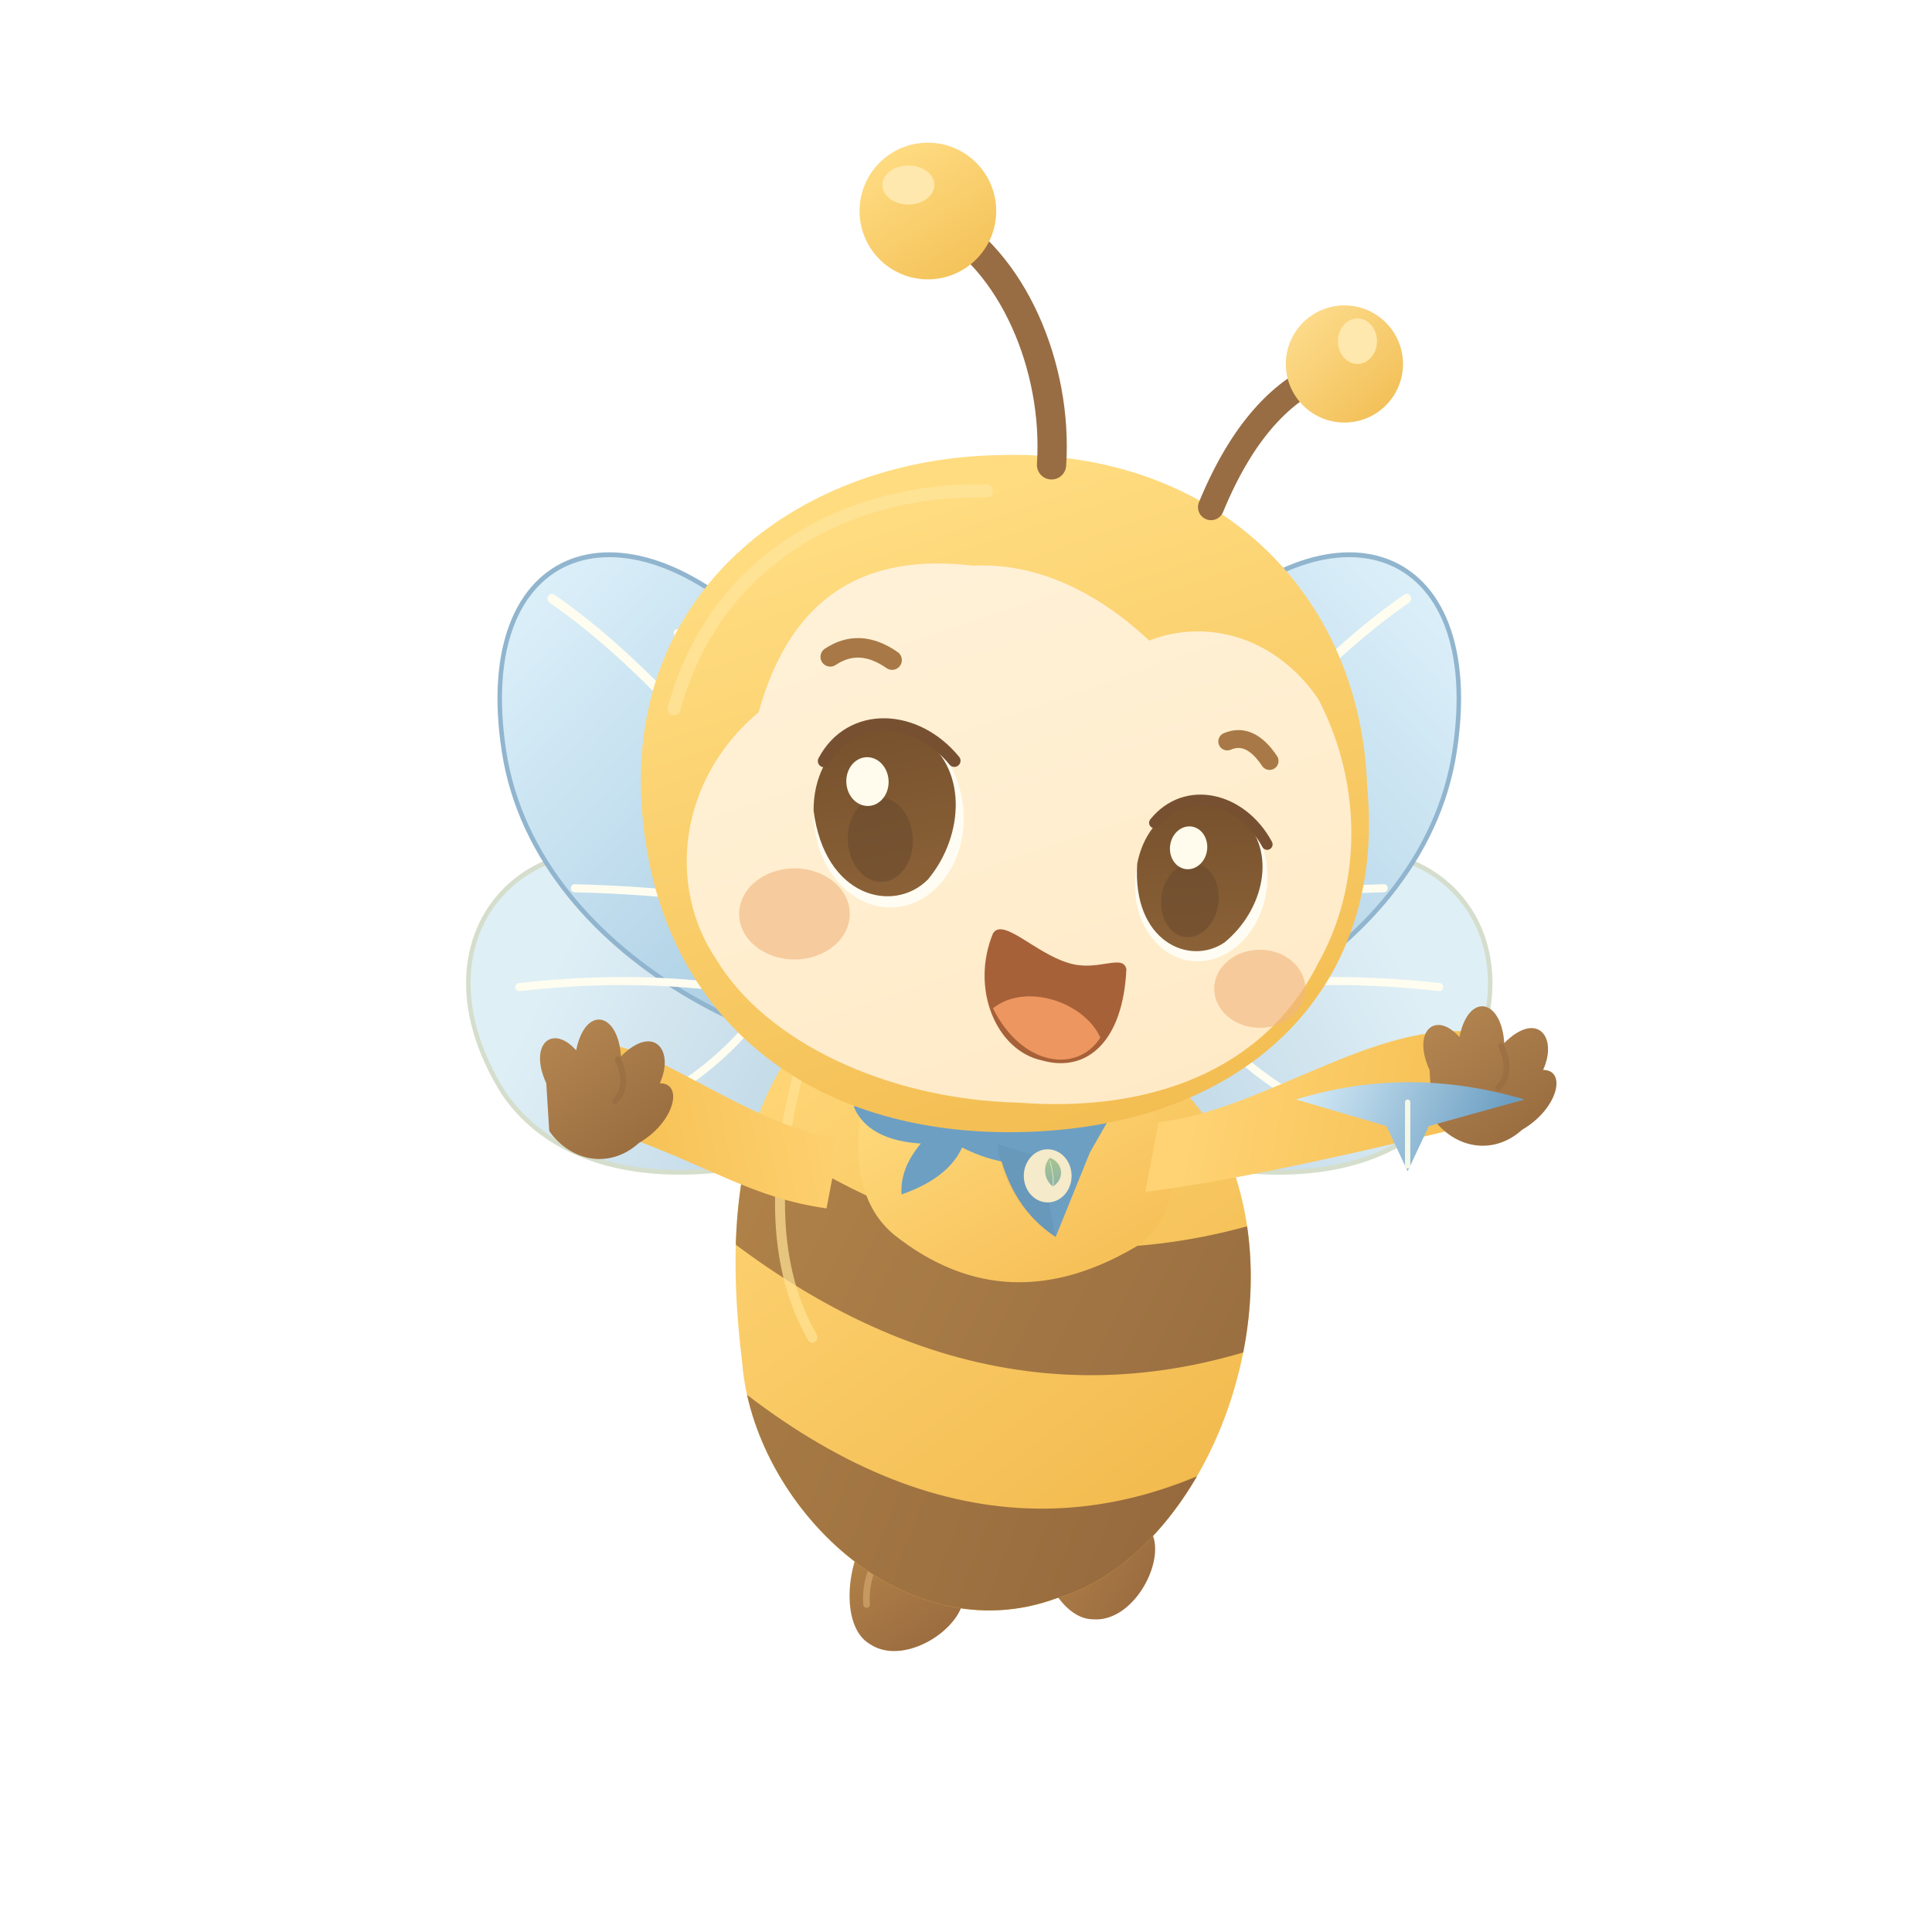
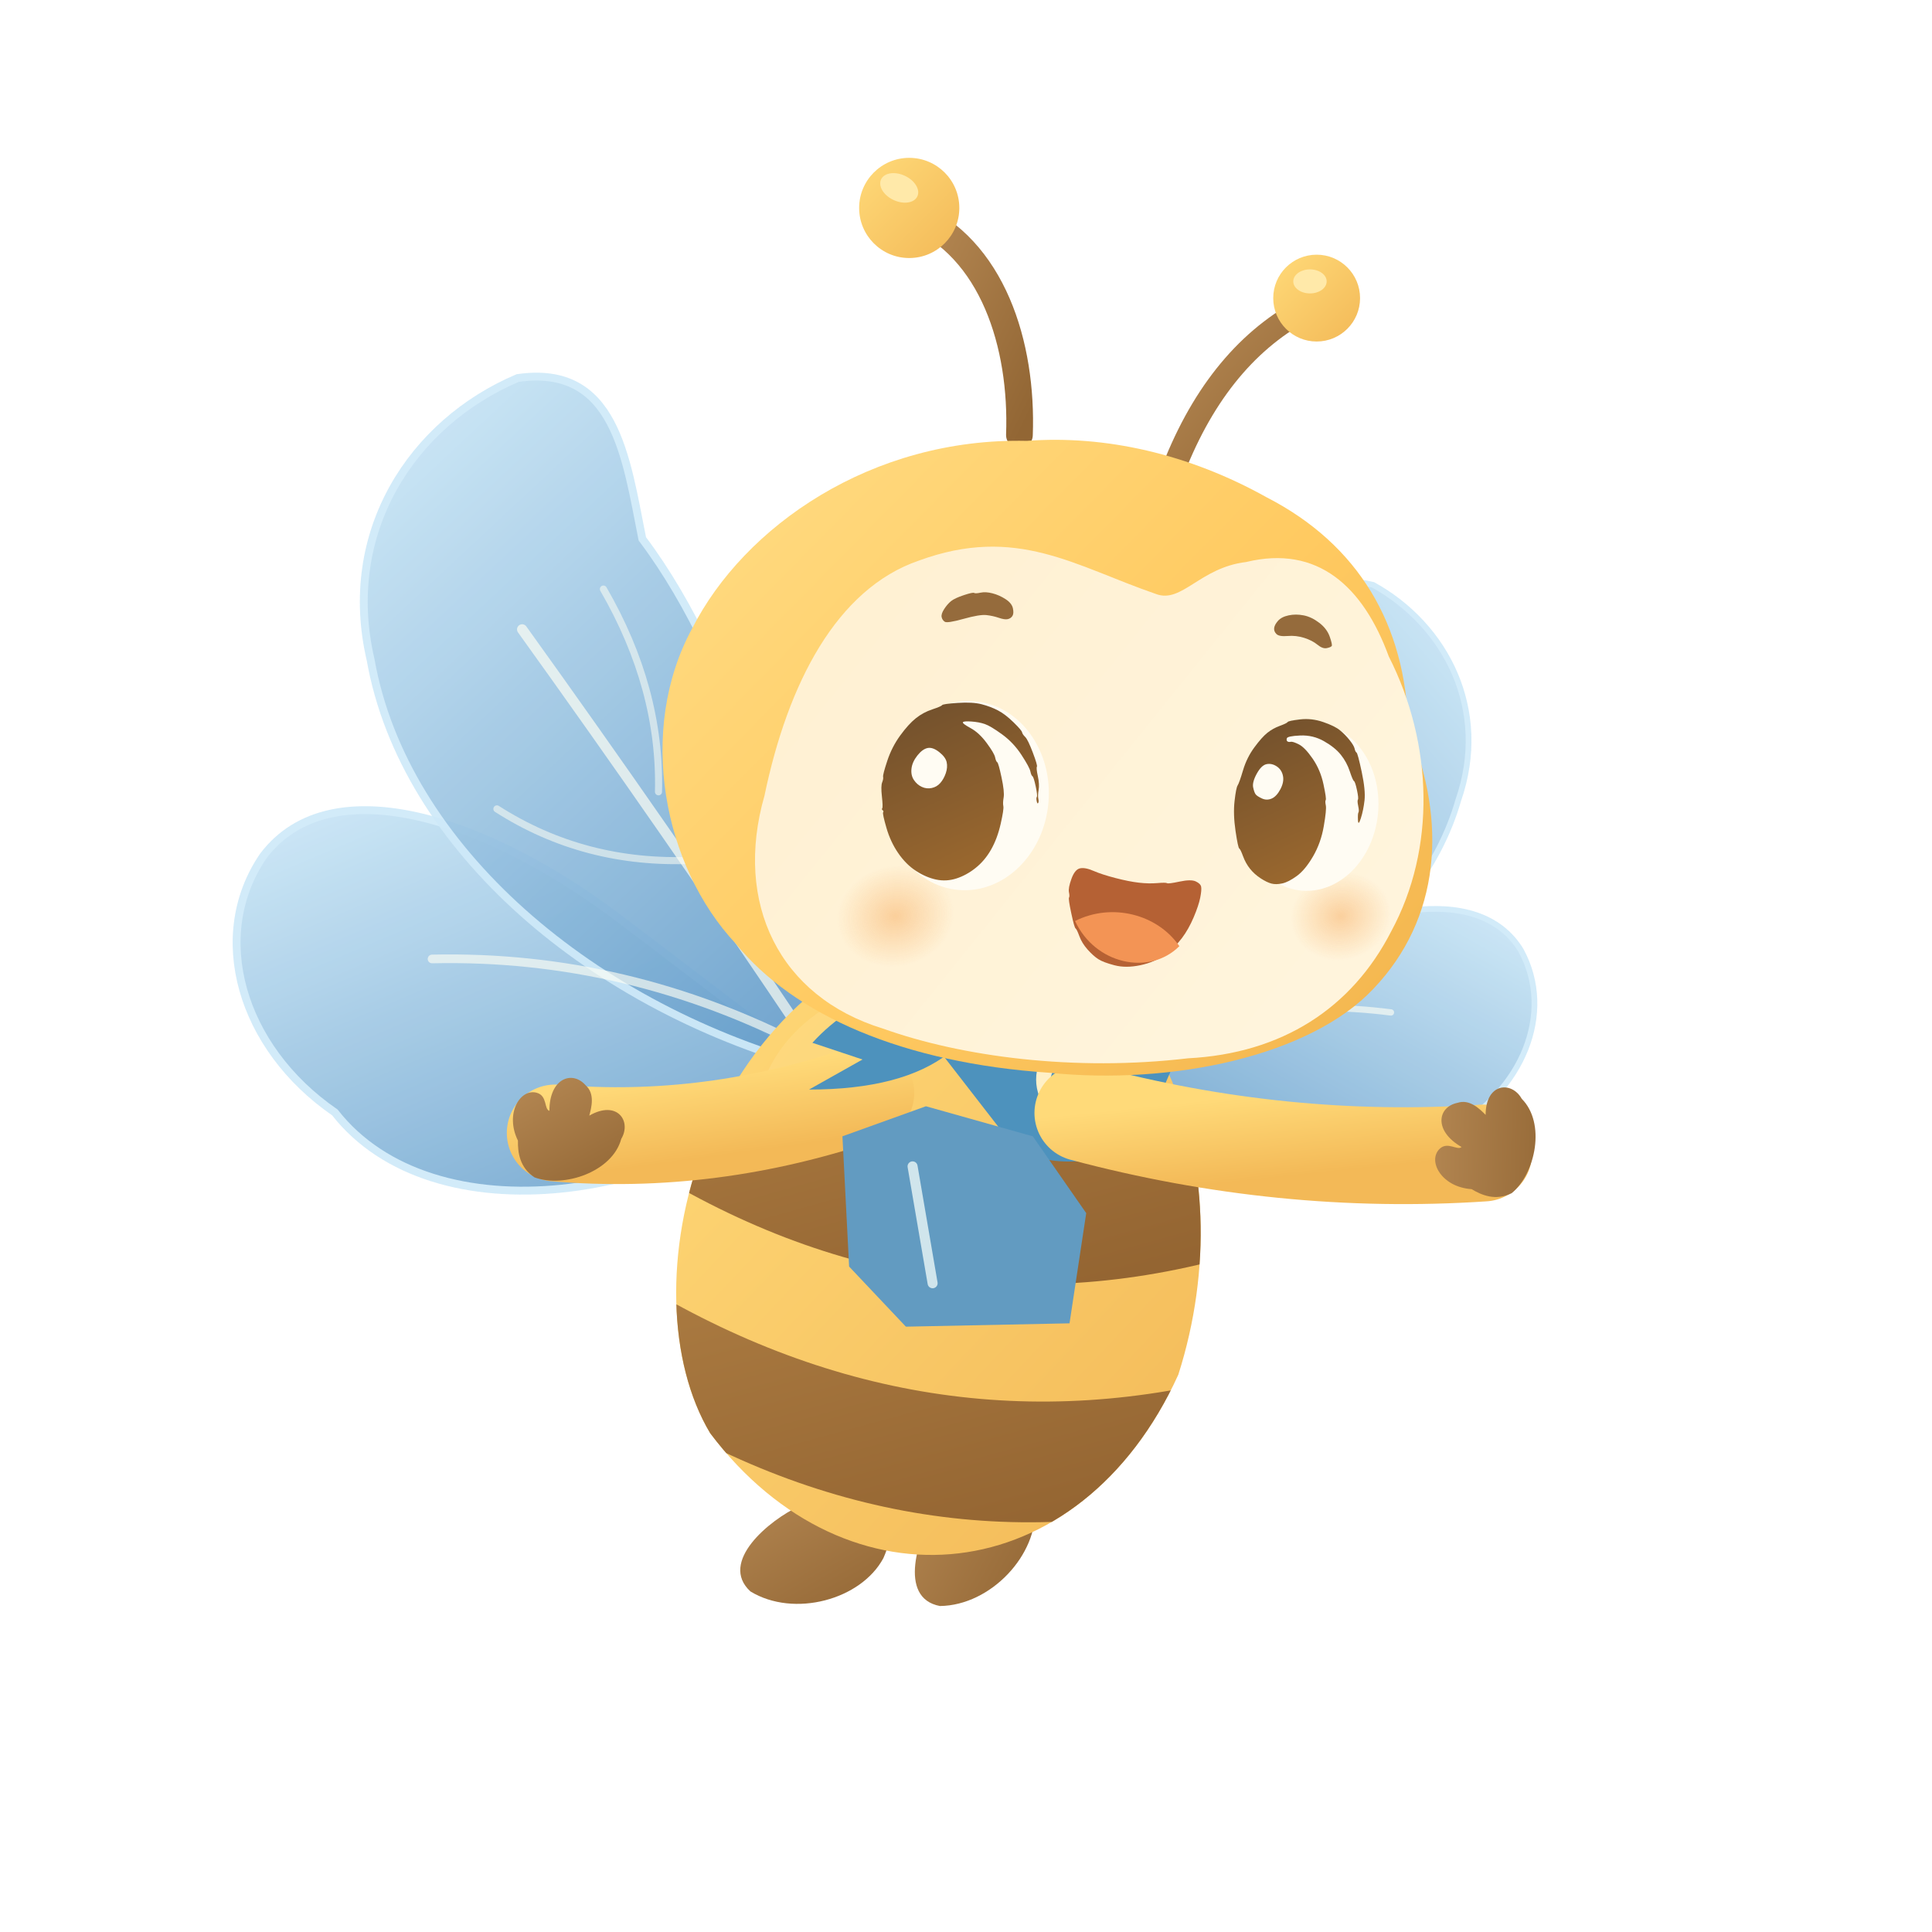
- <svg xmlns="http://www.w3.org/2000/svg" width="512" height="512" viewBox="0 0 512 512">
+ <svg xmlns="http://www.w3.org/2000/svg" viewBox="0 0 512 512" width="512" height="512">
  <defs>
-     <linearGradient id="paint-1" gradientUnits="userSpaceOnUse" x1="-120" y1="-70" x2="0" y2="20">
-       <stop offset="0" stop-color="#DFEFF6" />
-       <stop offset="1" stop-color="#AECBDD" />
+     <linearGradient id="faceGold" x1=".1" y1="0" x2=".85" y2="1" gradientUnits="objectBoundingBox">
+       <stop stop-color="#FFDB82" />
+       <stop offset=".55" stop-color="#FFCA61" />
+       <stop offset="1" stop-color="#F4B750" />
    </linearGradient>
-     <linearGradient id="paint-2" gradientUnits="userSpaceOnUse" x1="-130" y1="-160" x2="-10" y2="0">
-       <stop offset="0" stop-color="#DBEFF9" />
-       <stop offset="1" stop-color="#99C2DC" />
+     <linearGradient id="faceCream" x1="0" y1="0" x2="1" y2="1">
+       <stop stop-color="#FFF0D1" />
+       <stop offset="1" stop-color="#FFF5DE" />
    </linearGradient>
-     <linearGradient id="paint-3" gradientUnits="userSpaceOnUse" x1="-120" y1="-70" x2="0" y2="20">
-       <stop offset="0" stop-color="#DFEFF6" />
-       <stop offset="1" stop-color="#AECBDD" />
+     <radialGradient id="cheek">
+       <stop stop-color="#F7AF64" stop-opacity=".65" />
+       <stop offset="1" stop-color="#F7AF64" stop-opacity="0" />
+     </radialGradient>
+     <linearGradient id="eyeBrown" x1="0" y1="0" x2=".2" y2="1">
+       <stop stop-color="#71502D" />
+       <stop offset="1" stop-color="#99672E" />
    </linearGradient>
-     <linearGradient id="paint-4" gradientUnits="userSpaceOnUse" x1="-130" y1="-160" x2="-10" y2="0">
-       <stop offset="0" stop-color="#DBEFF9" />
-       <stop offset="1" stop-color="#99C2DC" />
+     <linearGradient id="bodyGold" x1="0" y1="0" x2="1" y2="1">
+       <stop stop-color="#FFDA79" />
+       <stop offset="1" stop-color="#F3B957" />
    </linearGradient>
-     <linearGradient id="paint-5" gradientUnits="userSpaceOnUse" x1="0" y1="-36" x2="20" y2="44">
-       <stop offset="0" stop-color="#6D9FC3" />
-       <stop offset="1" stop-color="#71866A" />
+     <linearGradient id="stripeBrown" x1="0" y1="0" x2="1" y2="1">
+       <stop stop-color="#AC7C42" />
+       <stop offset="1" stop-color="#90612F" />
    </linearGradient>
-     <linearGradient id="paint-6" gradientUnits="userSpaceOnUse" x1="-10" y1="-17" x2="20" y2="20">
-       <stop offset="0" stop-color="#B28248" />
-       <stop offset="1" stop-color="#996A3F" />
+     <linearGradient id="handBrown" x1="0" y1="0" x2="1" y2="1">
+       <stop stop-color="#B78A55" />
+       <stop offset="1" stop-color="#926634" />
    </linearGradient>
-     <linearGradient id="paint-7" gradientUnits="userSpaceOnUse" x1="-10" y1="-17" x2="20" y2="20">
-       <stop offset="0" stop-color="#B28248" />
-       <stop offset="1" stop-color="#996A3F" />
+     <linearGradient id="wing" x1="0" y1="0" x2="1" y2="1">
+       <stop stop-color="#CEE9F8" />
+       <stop offset="1" stop-color="#619AC8" />
    </linearGradient>
-     <linearGradient id="paint-8" gradientUnits="userSpaceOnUse" x1="-55" y1="-75" x2="60" y2="88">
-       <stop offset="0" stop-color="#FFD677" />
-       <stop offset="1" stop-color="#F0B648" />
+     <linearGradient id="accessory" x1="0" y1="0" x2="1" y2="1">
+       <stop stop-color="#4D92BD" />
+       <stop offset="1" stop-color="#4D92BD" />
    </linearGradient>
-     <clipPath id="clip-9">
-       <path d="M-62 -65 C-22 -97 50 -72 68 -34 C88 10 61 72 18 84 C-28 100 -74 60 -78 22 C-83 -10 -82 -42 -62 -65Z" />
-     </clipPath>
-     <linearGradient id="paint-10" gradientUnits="userSpaceOnUse" x1="-90" y1="-50" x2="80" y2="40">
-       <stop offset="0" stop-color="#B2844A" />
-       <stop offset="1" stop-color="#986D40" />
+     <linearGradient id="page" x1="0" y1="0" x2="1" y2="1">
+       <stop stop-color="#FFFAE8" />
+       <stop offset="1" stop-color="#E4D8B6" />
    </linearGradient>
-     <linearGradient id="paint-11" gradientUnits="userSpaceOnUse" x1="-95" y1="20" x2="70" y2="90">
-       <stop offset="0" stop-color="#AA7D45" />
-       <stop offset="1" stop-color="#93673D" />
+     <linearGradient id="leaf" x1="0" y1="0" x2="1" y2="1">
+       <stop stop-color="#AEC889" />
+       <stop offset="1" stop-color="#6F9C67" />
    </linearGradient>
-     <linearGradient id="paint-12" gradientUnits="userSpaceOnUse" x1="0" y1="-70" x2="30" y2="-10">
-       <stop offset="0" stop-color="#FFDA7C" />
-       <stop offset="1" stop-color="#F7C15A" />
-     </linearGradient>
-     <linearGradient id="paint-13" gradientUnits="userSpaceOnUse" x1="0" y1="-20" x2="-83" y2="-3">
-       <stop offset="0" stop-color="#FFD374" />
-       <stop offset="1" stop-color="#F5BF51" />
-     </linearGradient>
-     <linearGradient id="paint-14" gradientUnits="userSpaceOnUse" x1="-15" y1="-20" x2="15" y2="20">
-       <stop offset="0" stop-color="#B38550" />
-       <stop offset="1" stop-color="#9A6D40" />
-     </linearGradient>
-     <linearGradient id="paint-15" gradientUnits="userSpaceOnUse" x1="0" y1="-20" x2="87" y2="-2">
-       <stop offset="0" stop-color="#FFD374" />
-       <stop offset="1" stop-color="#F5BF51" />
-     </linearGradient>
-     <linearGradient id="paint-16" gradientUnits="userSpaceOnUse" x1="-15" y1="-20" x2="15" y2="20">
-       <stop offset="0" stop-color="#B38550" />
-       <stop offset="1" stop-color="#9A6D40" />
-     </linearGradient>
-     <linearGradient id="paint-17" gradientUnits="userSpaceOnUse" x1="0" y1="-100" x2="65" y2="90">
-       <stop offset="0" stop-color="#ACC68F" />
-       <stop offset="1" stop-color="#6D9FC3" />
-     </linearGradient>
-     <linearGradient id="paint-18" gradientUnits="userSpaceOnUse" x1="-40" y1="-10" x2="30" y2="20">
-       <stop offset="0" stop-color="#D7EDF8" />
-       <stop offset="1" stop-color="#6D9FC3" />
-     </linearGradient>
-     <linearGradient id="paint-19" gradientUnits="userSpaceOnUse" x1="0" y1="-100" x2="65" y2="90">
-       <stop offset="0" stop-color="#FFDC80" />
-       <stop offset="1" stop-color="#F3BD51" />
-     </linearGradient>
-     <linearGradient id="paint-20" gradientUnits="userSpaceOnUse" x1="0" y1="-100" x2="65" y2="90">
-       <stop offset="0" stop-color="#FFF2D9" />
-       <stop offset="1" stop-color="#FFEAC6" />
-     </linearGradient>
-     <linearGradient id="paint-21" gradientUnits="userSpaceOnUse" x1="0" y1="-27" x2="9" y2="25">
-       <stop offset="0" stop-color="#77522D" />
-       <stop offset="1" stop-color="#8C6238" />
-     </linearGradient>
-     <linearGradient id="paint-22" gradientUnits="userSpaceOnUse" x1="0" y1="-27" x2="9" y2="25">
-       <stop offset="0" stop-color="#77522D" />
-       <stop offset="1" stop-color="#8C6238" />
-     </linearGradient>
-     <linearGradient id="paint-23" gradientUnits="userSpaceOnUse" x1="-50" y1="-98" x2="-20" y2="-53">
-       <stop offset="0" stop-color="#FFDC83" />
-       <stop offset="1" stop-color="#F2BE52" />
-     </linearGradient>
-     <linearGradient id="paint-24" gradientUnits="userSpaceOnUse" x1="22" y1="-64" x2="55" y2="-29">
-       <stop offset="0" stop-color="#FFE196" />
-       <stop offset="1" stop-color="#F2BF56" />
-     </linearGradient>
-     <linearGradient id="paint-25" gradientUnits="userSpaceOnUse" x1="0" y1="-29" x2="12" y2="38">
-       <stop offset="0" stop-color="#FFE19A" />
-       <stop offset="1" stop-color="#EDB044" />
+     <linearGradient id="pot" x1="0" y1="0" x2="1" y2="1">
+       <stop stop-color="#E7B384" />
+       <stop offset="1" stop-color="#C48F66" />
    </linearGradient>
  </defs>
-   <g id="actor" transform="translate(30.72 30.72) rotate(0) scale(0.88 0.88)">
-     <g id="actor0--wings" transform="translate(260 285) rotate(0) scale(1 1)">
-       <g id="actor0--wings0--wing-left" transform="translate(0 0) rotate(-8) scale(0.9 0.97)">
-         <path id="actor0--wings0--wing-left0--lower-wing" d="M0 0 C-57 30 -136 32 -159 -11 C-187 -69 -127 -105 -77 -64 C-40 -35 -15 -7 0 0Z" fill="url(#paint-1)" stroke="#D5DECC" stroke-width="1.5" stroke-linecap="round" stroke-linejoin="round" />
-         <path id="actor0--wings0--wing-left1--upper-wing" d="M0 0 C-57 1 -142 -49 -143 -116 C-144 -182 -90 -191 -49 -138 C-17 -98 4 -32 0 0Z" fill="url(#paint-2)" stroke="#91B5CE" stroke-width="1.5" stroke-linecap="round" stroke-linejoin="round" />
-         <path d="M-3 -4 C-41 -49 -71 -119 -120 -161" fill="none" stroke="#FFFDF0" stroke-width="3" stroke-linecap="round" stroke-linejoin="round" />
-         <path d="M-35 -47 Q-74 -63 -126 -71 M-57 -84 Q-46 -112 -80 -145 M-5 0 Q-65 -41 -149 -43 M-69 -26 Q-92 -4 -130 4" fill="none" stroke="#FFFDF0" stroke-width="2.5" stroke-linecap="round" stroke-linejoin="round" />
-         <path d="M-16 -17 Q-29 6 -76 16" fill="none" stroke="#FFFDF0" stroke-width="2.8" stroke-linecap="round" stroke-linejoin="round" />
+   <g id="character" transform="translate(256 256) scale(.885) translate(-256 -256)" data-theme="bluewing" data-stage="5">
+     <g id="wing-right" transform="translate(296 285) rotate(-2) scale(-0.86 0.86)">
+       <path d="M0 0 C-31 39-92 56-121 28 C-147 15-159-12-148-34 C-134-59-92-51-55-30 C-28-15-11-5 0 0Z" fill="url(#wing)" opacity=".92" stroke="#CEE9F8" stroke-width="2" />
+       <path d="M0 0 C-60-7-113-41-128-87 C-140-118-126-148-101-163 C-77-170-71-147-64-127 C-35-98-12-45 0 0Z" fill="url(#wing)" opacity=".92" stroke="#CEE9F8" stroke-width="2" />
+       <path d="M-5-7 Q-48-55-91-100" fill="none" stroke="#FFFFF4" stroke-width="2.6" stroke-linecap="round" stroke-linejoin="round" opacity=".68" />
+       <path d="M-5-5 Q-53-22-102-14" fill="none" stroke="#FFFFF4" stroke-width="2.2" stroke-linecap="round" stroke-linejoin="round" opacity=".64" />
+       <path d="M-40-48 Q-67-43-91-54" fill="none" stroke="#FFFFF4" stroke-width="1.8" stroke-linecap="round" stroke-linejoin="round" opacity=".54" />
+       <path d="M-51-64 Q-54-90-72-113" fill="none" stroke="#FFFFF4" stroke-width="1.8" stroke-linecap="round" stroke-linejoin="round" opacity=".54" />
+     </g>
+     <g id="wing-left" transform="translate(213 287) rotate(8) scale(1.18 1.18)">
+       <path d="M0 0 C-31 39-92 56-121 28 C-147 15-159-12-148-34 C-134-59-92-51-55-30 C-28-15-11-5 0 0Z" fill="url(#wing)" opacity=".92" stroke="#CEE9F8" stroke-width="2" />
+       <path d="M0 0 C-60-7-113-41-128-87 C-140-118-126-148-101-163 C-77-170-71-147-64-127 C-35-98-12-45 0 0Z" fill="url(#wing)" opacity=".92" stroke="#CEE9F8" stroke-width="2" />
+       <path d="M-5-7 Q-48-55-91-100" fill="none" stroke="#FFFFF4" stroke-width="2.6" stroke-linecap="round" stroke-linejoin="round" opacity=".68" />
+       <path d="M-5-5 Q-53-22-102-14" fill="none" stroke="#FFFFF4" stroke-width="2.2" stroke-linecap="round" stroke-linejoin="round" opacity=".64" />
+       <path d="M-40-48 Q-67-43-91-54" fill="none" stroke="#FFFFF4" stroke-width="1.8" stroke-linecap="round" stroke-linejoin="round" opacity=".54" />
+       <path d="M-51-64 Q-54-90-72-113" fill="none" stroke="#FFFFF4" stroke-width="1.8" stroke-linecap="round" stroke-linejoin="round" opacity=".54" />
+     </g>
+     <g id="feet">
+       <g id="foot-0" transform="translate(217 422.79) rotate(20)">
+         <path d="M-4-18 C9-21 18-10 17 5 C15 19-2 31-17 28 C-29 23-19 6-12-1Z" fill="url(#handBrown)" />
      </g>
-       <g id="actor0--wings1--wing-right" transform="translate(0 0) rotate(8) scale(-0.9 0.97)">
-         <path id="actor0--wings1--wing-right0--lower-wing" d="M0 0 C-57 30 -136 32 -159 -11 C-187 -69 -127 -105 -77 -64 C-40 -35 -15 -7 0 0Z" fill="url(#paint-3)" stroke="#D5DECC" stroke-width="1.5" stroke-linecap="round" stroke-linejoin="round" />
-         <path id="actor0--wings1--wing-right1--upper-wing" d="M0 0 C-57 1 -142 -49 -143 -116 C-144 -182 -90 -191 -49 -138 C-17 -98 4 -32 0 0Z" fill="url(#paint-4)" stroke="#91B5CE" stroke-width="1.5" stroke-linecap="round" stroke-linejoin="round" />
-         <path d="M-3 -4 C-41 -49 -71 -119 -120 -161" fill="none" stroke="#FFFDF0" stroke-width="3" stroke-linecap="round" stroke-linejoin="round" />
-         <path d="M-35 -47 Q-74 -63 -126 -71 M-57 -84 Q-46 -112 -80 -145 M-5 0 Q-65 -41 -149 -43 M-69 -26 Q-92 -4 -130 4" fill="none" stroke="#FFFDF0" stroke-width="2.5" stroke-linecap="round" stroke-linejoin="round" />
-         <path d="M-16 -17 Q-29 6 -76 16" fill="none" stroke="#FFFDF0" stroke-width="2.8" stroke-linecap="round" stroke-linejoin="round" />
+       <g id="foot-1" transform="translate(259 416.73) rotate(-12)">
+         <path d="M-4-18 C9-21 18-10 17 5 C15 19-2 31-17 28 C-29 23-19 6-12-1Z" fill="url(#handBrown)" />
      </g>
    </g>
-     <g id="actor1--theme-pack" transform="translate(229 320) rotate(25) scale(0.47 0.47)">
-       <path d="M-24 -34 Q-23 -46 -7 -45 Q7 -45 8 -34" fill="none" stroke="#806C45" stroke-width="6" stroke-linecap="round" stroke-linejoin="round" />
-       <path d="M-23 -36 L19 -36 Q34 -36 34 -21 L34 29 Q34 44 19 44 L-23 44 Q-38 44 -38 29 L-38 -21 Q-38 -36 -23 -36 Z" fill="url(#paint-5)" />
-       <path d="M-38 -7 L-34 -7 Q-29 -7 -29 -2 L-29 21 Q-29 26 -34 26 L-38 26 Q-43 26 -43 21 L-43 -2 Q-43 -7 -38 -7 Z" fill="#B5BE94" />
-       <path d="M-36 -33 Q-9 -42 32 -30 L30 -7 Q-3 6 -35 -8Z" fill="#6D9FC3" />
-       <path d="M-14 9 L14 9 Q20 9 20 15 L20 29 Q20 35 14 35 L-14 35 Q-20 35 -20 29 L-20 15 Q-20 9 -14 9 Z" fill="#D7D5AB" />
-       <path d="M-4 -4 L-1 -4 Q2 -4 2 -1 L2 10 Q2 13 -1 13 L-4 13 Q-7 13 -7 10 L-7 -1 Q-7 -4 -4 -4 Z" fill="#E8B665" />
-       <path d="M-18 -32 L-18 -14 M16 -31 L16 -14" fill="none" stroke="#D5D8AD" stroke-width="4" stroke-linecap="round" stroke-linejoin="round" />
+     <g id="body" transform="translate(248 343) rotate(4)">
+       <defs>
+         <clipPath id="bodyClip">
+           <path d="M0 -101 C58.1 -101 89.64 -34.34 73.87 30.3 C48.97 96.96 -19.92 109.08 -64.74 57.57 C-92.96 17.17 -78.85 -77.77 0 -101Z" />
+         </clipPath>
+       </defs>
+       <path d="M0 -101 C58.1 -101 89.64 -34.34 73.87 30.3 C48.97 96.96 -19.92 109.08 -64.74 57.57 C-92.96 17.17 -78.85 -77.77 0 -101Z" fill="url(#bodyGold)" />
+       <g clip-path="url(#bodyClip)">
+         <path d="M-93 -60.6 Q0 -20.2 95 -45.45 L95 -9.09 Q0 28.28 -93 -22.22Z" fill="url(#stripeBrown)" />
+         <path d="M-93 12.12 Q0 61.61 95 28.28 L95 63.63 Q0 98.98 -93 47.47Z" fill="url(#stripeBrown)" />
+       </g>
+       <path d="M-56.44 -24.24 Q-64.74 -63.63 -21.58 -81.81 Q-40.67 -56.56 -41.5 -26.26Z" fill="#FFE59B" opacity=".28" />
    </g>
-     <g id="actor2--foot-0" transform="translate(237 442) rotate(7) scale(0.84 0.84)">
-       <path d="M-14 -17 C-21 -7 -21 18 -9 23 C3 29 20 16 22 5 C24 -9 14 -20 2 -21Z" fill="url(#paint-6)" />
-       <path d="M-9 -12 Q-14 0 -12 9" fill="none" stroke="#C69961" stroke-width="2.4" stroke-linecap="round" stroke-linejoin="round" />
-     </g>
-     <g id="actor3--foot-1" transform="translate(294 432) rotate(-22) scale(0.84 0.84)">
-       <path d="M-14 -17 C-21 -7 -21 18 -9 23 C3 29 20 16 22 5 C24 -9 14 -20 2 -21Z" fill="url(#paint-7)" />
-       <path d="M-9 -12 Q-14 0 -12 9" fill="none" stroke="#C69961" stroke-width="2.4" stroke-linecap="round" stroke-linejoin="round" />
-     </g>
-     <g id="actor4--body" transform="translate(267 352) rotate(1) scale(1 1.12)">
-       <path id="actor4--body0--abdomen" d="M-62 -65 C-22 -97 50 -72 68 -34 C88 10 61 72 18 84 C-28 100 -74 60 -78 22 C-83 -10 -82 -42 -62 -65Z" fill="url(#paint-8)" />
-       <g id="actor4--body1--stripes" transform="translate(0 0) rotate(0) scale(1 1)" clip-path="url(#clip-9)">
-         <path d="M-105 -62 Q-12 15 93 -23 L91 11 Q-5 48 -97 -21Z" fill="url(#paint-10)" />
-         <path d="M-99 14 Q-9 88 76 43 L63 74 Q-24 116 -84 55Z" fill="url(#paint-11)" />
-       </g>
-       <path opacity="0.7" d="M-62 -58 Q-75 -12 -57 15" fill="none" stroke="#FFE395" stroke-width="3" stroke-linecap="round" stroke-linejoin="round" />
-       <path d="M-40 -61 Q0 -80 43 -50 Q59 -27 42 -12 Q2 11 -33 -13 Q-51 -26 -40 -61Z" fill="url(#paint-12)" />
-     </g>
-     <g id="actor5--arm-left" transform="translate(227 317) rotate(0) scale(1 1)">
-       <path d="M-9 -9 C-37.05 -12.6 -69.42 -41 -83 -37 Q-66 -24 -77 -11 C-46.48 0 -35.41 8.8 -13 12 Z" fill="url(#paint-13)" />
-       <g id="actor5--arm-left1--palm" transform="translate(-83 -23) rotate(0) scale(0.9 0.9)">
-         <path d="M-16 -3 C-22 -16 -14 -23 -6 -14 C-3 -29 8 -27 9 -12 C20 -23 27 -14 22 -3 C30 -3 27 10 15 17 C5 26 -8 23 -15 13Z" fill="url(#paint-14)" />
-         <path opacity="0.55" d="M8 -11 Q12 -2 7 3" fill="none" stroke="#956A3F" stroke-width="2" stroke-linecap="round" stroke-linejoin="round" />
+     <g id="arm-left">
+       <path d="M226 294 Q179.5 310.0 133 306" fill="none" stroke="url(#bodyGold)" stroke-width="29" stroke-linecap="round" stroke-linejoin="round" />
+       <g transform="translate(133 306) rotate(15) scale(0.85)">
+         <path d="M-12 6 C-19-2-16-12-10-12 C-6-12-6-7-4-7 C-7-18 0-23 6-19 C10-17 10-12 10-9 C18-17 25-11 23-4 C23 8 8 18-3 17 C-9 15-11 10-12 6Z" fill="url(#handBrown)" />
      </g>
    </g>
-     <g id="actor6--arm-right" transform="translate(323 312) rotate(0) scale(1 1)">
-       <path d="M-9 -9 C22.45 -12.4 56.38 -40 87 -36 Q104 -23 93 -10 C48.72 1 10.49 9.2 -13 12 Z" fill="url(#paint-15)" />
-       <g id="actor6--arm-right1--palm" transform="translate(87 -22) rotate(0) scale(0.9 0.9)">
-         <path d="M-16 -3 C-22 -16 -14 -23 -6 -14 C-3 -29 8 -27 9 -12 C20 -23 27 -14 22 -3 C30 -3 27 10 15 17 C5 26 -8 23 -15 13Z" fill="url(#paint-16)" />
-         <path opacity="0.55" d="M8 -11 Q12 -2 7 3" fill="none" stroke="#956A3F" stroke-width="2" stroke-linecap="round" stroke-linejoin="round" />
+     <g id="theme-scarf" transform="translate(282 275)">
+       <path d="M-49-13 Q-6 10 45-10 L26 34 Q6 44-11 36Z" fill="#4D92BD" />
+       <path d="M-47-12 Q-62-7-72 4 L-57 9-73 18 Q-45 18-31 7Z" fill="#4D92BD" />
+       <ellipse cx="7" cy="15" rx="12" ry="13" fill="#FFF0C7" />
+       <path d="M-1 17 Q0 4 16 6 Q14 18-1 17Z" fill="#4D92BD" />
+     </g>
+     <g id="arm-right">
+       <path d="M291 300 Q351.0 316.0 411 312" fill="none" stroke="url(#bodyGold)" stroke-width="29" stroke-linecap="round" stroke-linejoin="round" />
+       <g transform="translate(411 312) rotate(-45) scale(0.85)">
+         <path d="M-12 6 C-19-2-16-12-10-12 C-6-12-6-7-4-7 C-7-18 0-23 6-19 C10-17 10-12 10-9 C18-17 25-11 23-4 C23 8 8 18-3 17 C-9 15-11 10-12 6Z" fill="url(#handBrown)" />
      </g>
    </g>
-     <g id="actor7--scarf" transform="translate(275 304) rotate(0) scale(0.8 0.8)">
-       <path d="M-36 -10 Q-2 3 35 -11 L23 10 Q-7 22 -34 3Z" fill="#6D9FC3" />
-       <path d="M-12 7 L25 5 L10 42 Q-7 31 -12 7Z" fill="#6D9FC3" />
-       <path opacity="0.05" d="M-12 7 Q-9 29 10 42 L4 12Z" fill="#000000" />
-       <path d="M-32 -5 Q-51 -17 -66 -7 Q-60 7 -36 7Z" fill="#6D9FC3" />
-       <path d="M-34 0 Q-49 13 -48 26 Q-28 19 -24 5Z" fill="#6D9FC3" />
-       <g id="actor7--scarf5--theme-badge" transform="translate(0 0) rotate(0) scale(1 1)">
-         <path d="M -2 19 C -2 13.477 2.029 9 7 9 C 11.971 9 16 13.477 16 19 C 16 24.523 11.971 29 7 29 C 2.029 29 -2 24.523 -2 19 Z" fill="#F5EAC9" />
-         <g transform="translate(9 23) rotate(15) scale(0.13 0.13)">
-           <path d="M0 0 C-32 -12 -45 -53 -30 -78 C7 -75 30 -34 0 0Z" fill="url(#paint-17)" />
-           <path d="M0 -2 Q-7 -35 -28 -69" fill="none" stroke="#D6E2B5" stroke-width="2.5" stroke-linecap="round" stroke-linejoin="round" />
-         </g>
+     <g id="antennae">
+       <path d="M272 97 C273 70 264 41 240 31" fill="none" stroke="url(#handBrown)" stroke-width="8" stroke-linecap="round" stroke-linejoin="round" />
+       <path d="M319 105 Q333 71 360 58" fill="none" stroke="url(#handBrown)" stroke-width="7" stroke-linecap="round" stroke-linejoin="round" />
+       <ellipse cx="239" cy="29" rx="15" ry="15" fill="url(#bodyGold)" />
+       <ellipse cx="236" cy="23" rx="6" ry="4" fill="#FFE9A9" transform="rotate(25 236 23)" />
+       <ellipse cx="361" cy="56" rx="13" ry="13" fill="url(#bodyGold)" />
+       <ellipse cx="359" cy="51" rx="5" ry="3.6" fill="#FFE9A9" />
+     </g>
+     <g id="head" transform="translate(285 195) rotate(-12) scale(0.63) translate(-638 -434)">
+       <g transform="translate(13 9)">
+         <path d="M640 272 C568 255 500 284 466 326 C430 368 429 434 455 477 C475 516 521 549 588 568 C644 586 711 586 747 561 C785 535 798 491 789 443 C798 395 784 353 746 322 C714 294 677 277 640 272Z" fill="url(#faceGold)" />
+         <path d="M483 411 C505 361 537 322 578 317 C627 310 650 335 685 356 C696 363 708 348 730 350 C765 349 782 373 787 408 C799 453 790 502 761 536 C735 568 698 582 654 575 C600 570 549 552 515 531 C470 506 458 458 483 411Z" fill="url(#faceCream)" />
      </g>
+       <ellipse cx="545" cy="489" rx="28" ry="24" fill="url(#cheek)" opacity=".8" />
+       <ellipse cx="752" cy="533" rx="24" ry="21" fill="url(#cheek)" opacity=".8" />
+       <ellipse cx="590" cy="440" rx="39" ry="45" transform="rotate(17 590 440)" fill="#FFFCF3" />
+       <ellipse cx="748" cy="479" rx="33" ry="40" transform="rotate(17 748 479)" fill="#FFFCF3" />
+       <path d="M571 416.5Q574 414 576.5 414Q579 414 581.5 417Q584 420 584 422.5Q584 425 582.5 427.5Q581 430 579 431.5Q577 433 574.5 433Q572 433 570 431.5Q568 430 567 427.5Q566 425 567 422Q568 419 571 416.5ZM606 399Q602 397 595 396Q588 395 587.5 395.5Q587 396 582.5 396.5Q578 397 574 399Q570 401 565 405.5Q560 410 556.5 416Q553 422 553 423Q553 424 552 425.5Q551 427 550.5 432Q550 437 549.5 437.5Q549 438 549.5 438.5Q550 439 549.5 439.5Q549 440 549.5 447Q550 454 552.5 460Q555 466 559 470Q563 474 567.5 476Q572 478 577 477.5Q582 477 587 474.5Q592 472 596 467.5Q600 463 603 456.5Q606 450 606 448.5Q606 447 607 444.5Q608 442 608 435Q608 428 607.5 427.5Q607 427 607 425Q607 423 604.5 417.5Q602 412 598.5 409Q595 406 595.5 405.5Q596 405 599.5 406Q603 407 605.5 408.5Q608 410 612.5 415Q617 420 619.5 426.5Q622 433 622 435Q622 437 622.5 437.5Q623 438 623 442.5Q623 447 622.5 447.5Q622 448 622 449.5Q622 451 622.5 450.5Q623 450 623 448.5Q623 447 624 444.5Q625 442 625 438Q625 434 625.5 433.5Q626 433 625 426.5Q624 420 623 418.5Q622 417 622 416Q622 415 619 410.5Q616 406 613 403.5Q610 401 606 399Z" fill="url(#eyeBrown)" fill-rule="evenodd" />
+       <path d="M732.5 455Q735 455 737 457Q739 459 739 462Q739 465 736.5 468Q734 471 731.5 471.5Q729 472 727 470.5Q725 469 724.5 468Q724 467 724 464.5Q724 462 727 458.5Q730 455 732.5 455ZM763 441Q758 438 752.5 437.5Q747 437 746.5 437.5Q746 438 742.5 438.5Q739 439 736 440.5Q733 442 728.5 446Q724 450 721 455.5Q718 461 717 462Q716 463 714 469Q712 475 711.5 483Q711 491 711.5 491.5Q712 492 712.5 495.5Q713 499 714.5 502Q716 505 718.5 507.5Q721 510 723 511Q725 512 728 512Q731 512 735.5 510Q740 508 745 502.5Q750 497 753 489.5Q756 482 756 480Q756 478 756.5 477.5Q757 477 757 470Q757 463 754.5 457Q752 451 749.5 449Q747 447 746 447Q745 447 744.5 446.5Q744 446 744.5 445Q745 444 751 445Q757 446 761.5 450Q766 454 768 458Q770 462 770.5 466.5Q771 471 771.5 471.5Q772 472 772 476Q772 480 771.5 480.5Q771 481 771 483.5Q771 486 770.5 486.5Q770 487 769.5 490Q769 493 771 489.5Q773 486 774.5 481.5Q776 477 776 468Q776 459 775.5 458.5Q775 458 775 456.5Q775 455 773.5 452Q772 449 770 446.5Q768 444 763 441Z" fill="url(#eyeBrown)" fill-rule="evenodd" />
+       <path d="M598 351Q596 353 596 354.5Q596 356 597 357Q598 358 606 357.5Q614 357 617 358Q620 359 622.5 360.5Q625 362 626.5 362Q628 362 629 361Q630 360 630 357.5Q630 355 627.5 352.5Q625 350 622 348.5Q619 347 616.5 347Q614 347 613.5 346.5Q613 346 608.5 346.5Q604 347 602 348Q600 349 598 351Z" fill="#956B3C" />
+       <path d="M752 389.5Q750 391 749.5 392.5Q749 394 750 395.5Q751 397 755 397.5Q759 398 762.5 400Q766 402 768 404.5Q770 407 772 407Q774 407 774.5 406.5Q775 406 774.5 402Q774 398 771 394.5Q768 391 764.5 389.5Q761 388 757.5 388Q754 388 752 389.5Z" fill="#956B3C" />
+       <path d="M630.5 489Q628 493 628 495Q628 497 627.5 497.5Q627 498 627 505Q627 512 627.5 512.5Q628 513 628.5 516.5Q629 520 631 523.5Q633 527 635 529Q637 531 642 533.5Q647 536 654 536Q661 536 666.5 533.5Q672 531 676 527.5Q680 524 683.5 519Q687 514 688.5 510.5Q690 507 690 505.5Q690 504 688 502.5Q686 501 680.5 501Q675 501 674.5 500.5Q674 500 670 499.5Q666 499 661.5 497.5Q657 496 651 493Q645 490 641.5 487.5Q638 485 635.5 485Q633 485 630.5 489Z" fill="#B56134" fill-rule="evenodd" />
+       <path d="M628 509 C647 504 667 514 674 531 C657 542 633 531 628 509Z" fill="#F39455" />
    </g>
-     <g id="actor8--theme-prop" transform="translate(389 297) rotate(0) scale(0.8 0.8)">
-       <path d="M-42 -1 Q0 -14 44 -1 L8 9 L0 26 L-8 9Z" fill="url(#paint-18)" />
-       <path d="M0 0 L0 24" fill="none" stroke="#F5F7E7" stroke-width="2" stroke-linecap="round" stroke-linejoin="round" />
-     </g>
-     <g id="actor9--head" transform="translate(270 207) rotate(0) scale(0.98 0.98)">
-       <path id="actor9--head0--head-shell" d="M-114 0 C-118 -67 -64 -106 -4 -107 C62 -109 107 -65 109 -5 C115 58 71 99 4 101 C-63 103 -110 65 -114 0Z" fill="url(#paint-19)" />
-       <path opacity="0.7" d="M-104 -29 C-91 -77 -48 -97 -8 -96" fill="none" stroke="#FFE59D" stroke-width="4" stroke-linecap="round" stroke-linejoin="round" />
-       <path id="actor9--head2--face-mask" d="M-78 -28 C-68 -64 -45 -77 -12 -73 C6 -74 25 -66 42 -50 C60 -57 81 -51 94 -32 C108 -5 107 26 94 49 C77 83 41 95 2 92 C-39 91 -76 73 -91 48 C-106 26 -103 -7 -78 -28Z" fill="url(#paint-20)" />
-       <path opacity="0.61" d="M -84 34 C -84 26.268 -76.389 20 -67 20 C -57.611 20 -50 26.268 -50 34 C -50 41.732 -57.611 48 -67 48 C -76.389 48 -84 41.732 -84 34 Z" fill="#F1B67E" />
-       <path opacity="0.61" d="M 62 57 C 62 50.373 68.268 45 76 45 C 83.732 45 90 50.373 90 57 C 90 63.627 83.732 69 76 69 C 68.268 69 62 63.627 62 57 Z" fill="#F1B67E" />
-       <g id="actor9--head5--eyes" transform="translate(0 0) rotate(0) scale(1 1)">
-         <g id="actor9--head5--eyes0--eye-left" transform="translate(-38 4) rotate(-3) scale(1 1)">
-           <path d="M -23 0 C -23 -15.464 -12.703 -28 0 -28 C 12.703 -28 23 -15.464 23 0 C 23 15.464 12.703 28 0 28 C -12.703 28 -23 15.464 -23 0 Z" fill="#FFFDF3" />
-           <path d="M-23 -3 C-22 -23 -4 -34 11 -24 C25 -14 23 7 11 20 C0 30 -21 24 -23 -3Z" fill="url(#paint-21)" />
-           <path opacity="0.52" d="M -13 7 C -13 -0.18 -8.523 -6 -3 -6 C 2.523 -6 7 -0.18 7 7 C 7 14.18 2.523 20 -3 20 C -8.523 20 -13 14.18 -13 7 Z" fill="#65472D" />
-           <path d="M -12.5 -11 C -12.5 -15.142 -9.59 -18.5 -6 -18.5 C -2.41 -18.5 0.5 -15.142 0.5 -11 C 0.5 -6.858 -2.41 -3.5 -6 -3.5 C -9.59 -3.5 -12.5 -6.858 -12.5 -11 Z" fill="#FFFCED" />
-           <path d="M-19 -18 C-10 -33 10 -31 21 -16" fill="none" stroke="#775032" stroke-width="3.8" stroke-linecap="round" stroke-linejoin="round" />
-         </g>
-         <g id="actor9--head5--eyes1--eye-right" transform="translate(58 24) rotate(8) scale(0.88 0.88)">
-           <path d="M -23 0 C -23 -15.464 -12.703 -28 0 -28 C 12.703 -28 23 -15.464 23 0 C 23 15.464 12.703 28 0 28 C -12.703 28 -23 15.464 -23 0 Z" fill="#FFFDF3" />
-           <path d="M-23 -3 C-22 -23 -4 -34 11 -24 C25 -14 23 7 11 20 C0 30 -21 24 -23 -3Z" fill="url(#paint-22)" />
-           <path opacity="0.52" d="M -13 7 C -13 -0.18 -8.523 -6 -3 -6 C 2.523 -6 7 -0.18 7 7 C 7 14.18 2.523 20 -3 20 C -8.523 20 -13 14.18 -13 7 Z" fill="#65472D" />
-           <path d="M -12.5 -11 C -12.5 -15.142 -9.59 -18.5 -6 -18.5 C -2.41 -18.5 0.5 -15.142 0.5 -11 C 0.5 -6.858 -2.41 -3.5 -6 -3.5 C -9.59 -3.5 -12.5 -6.858 -12.5 -11 Z" fill="#FFFCED" />
-           <path d="M-19 -18 C-10 -33 10 -31 21 -16" fill="none" stroke="#775032" stroke-width="3.8" stroke-linecap="round" stroke-linejoin="round" />
-         </g>
+     <g id="theme-prop">
+       <g id="theme-flight-vest" transform="translate(258 338)">
+         <path d="M-39-31 L-14-40 18-31 34-8 29 25-20 26-37 8Z" fill="#629BC1" />
+         <path d="M-18-22 L-12 13" fill="none" stroke="#D0E5EC" stroke-width="3" stroke-linecap="round" stroke-linejoin="round" />
      </g>
-       <path d="M-56 -45 Q-47 -51 -37 -44" fill="none" stroke="#A87946" stroke-width="6" stroke-linecap="round" stroke-linejoin="round" />
-       <path d="M66 -19 Q73 -22 79 -13" fill="none" stroke="#A87946" stroke-width="5.5" stroke-linecap="round" stroke-linejoin="round" />
-       <path id="actor9--head8--mouth" d="M-6 40 C-3 35 7 46 17 49 C26 52 34 46 35 51 C34 73 23 83 9 79 C-5 76 -13 57 -6 40Z" fill="#A76139" />
-       <path d="M-6 63 C4 55 22 61 27 72 C20 83 3 81 -6 63Z" fill="#ED9660" />
-       <g id="actor9--head10--antenna-left" transform="translate(12 -104) rotate(0) scale(1 1)">
-         <path d="M0 0 C2 -30 -12 -63 -35 -75" fill="none" stroke="#986D43" stroke-width="9" stroke-linecap="round" stroke-linejoin="round" />
-         <path d="M -59 -78 C -59 -89.598 -49.598 -99 -38 -99 C -26.402 -99 -17 -89.598 -17 -78 C -17 -66.402 -26.402 -57 -38 -57 C -49.598 -57 -59 -66.402 -59 -78 Z" fill="url(#paint-23)" />
-         <path d="M -52 -86 C -52 -89.314 -48.418 -92 -44 -92 C -39.582 -92 -36 -89.314 -36 -86 C -36 -82.686 -39.582 -80 -44 -80 C -48.418 -80 -52 -82.686 -52 -86 Z" fill="#FFE8AD" />
-       </g>
-       <g id="actor9--head11--antenna-right" transform="translate(61 -91) rotate(0) scale(1 1)">
-         <path d="M0 0 Q14 -34 37 -42" fill="none" stroke="#986D43" stroke-width="8" stroke-linecap="round" stroke-linejoin="round" />
-         <path d="M 23 -44 C 23 -53.941 31.059 -62 41 -62 C 50.941 -62 59 -53.941 59 -44 C 59 -34.059 50.941 -26 41 -26 C 31.059 -26 23 -34.059 23 -44 Z" fill="url(#paint-24)" />
-         <path d="M 39 -51 C 39 -54.866 41.686 -58 45 -58 C 48.314 -58 51 -54.866 51 -51 C 51 -47.134 48.314 -44 45 -44 C 41.686 -44 39 -47.134 39 -51 Z" fill="#FFE8AD" />
-       </g>
-     </g>
-     <g id="actor10--nectar" opacity="0" transform="translate(397 314) rotate(0) scale(0.68 0.68)">
-       <path d="M0 -29 C-8 -17 -26 0 -25 15 C-24 31 -12 38 0 37 C17 37 29 25 27 10 C25 -5 9 -21 0 -29Z" fill="url(#paint-25)" />
-       <path d="M-6 -9 C-12 0 -18 7 -15 16 C-12 21 -7 17 -7 12 C-7 5 -3 -1 -6 -9Z" fill="#FFF0BF" />
    </g>
  </g>
</svg>
